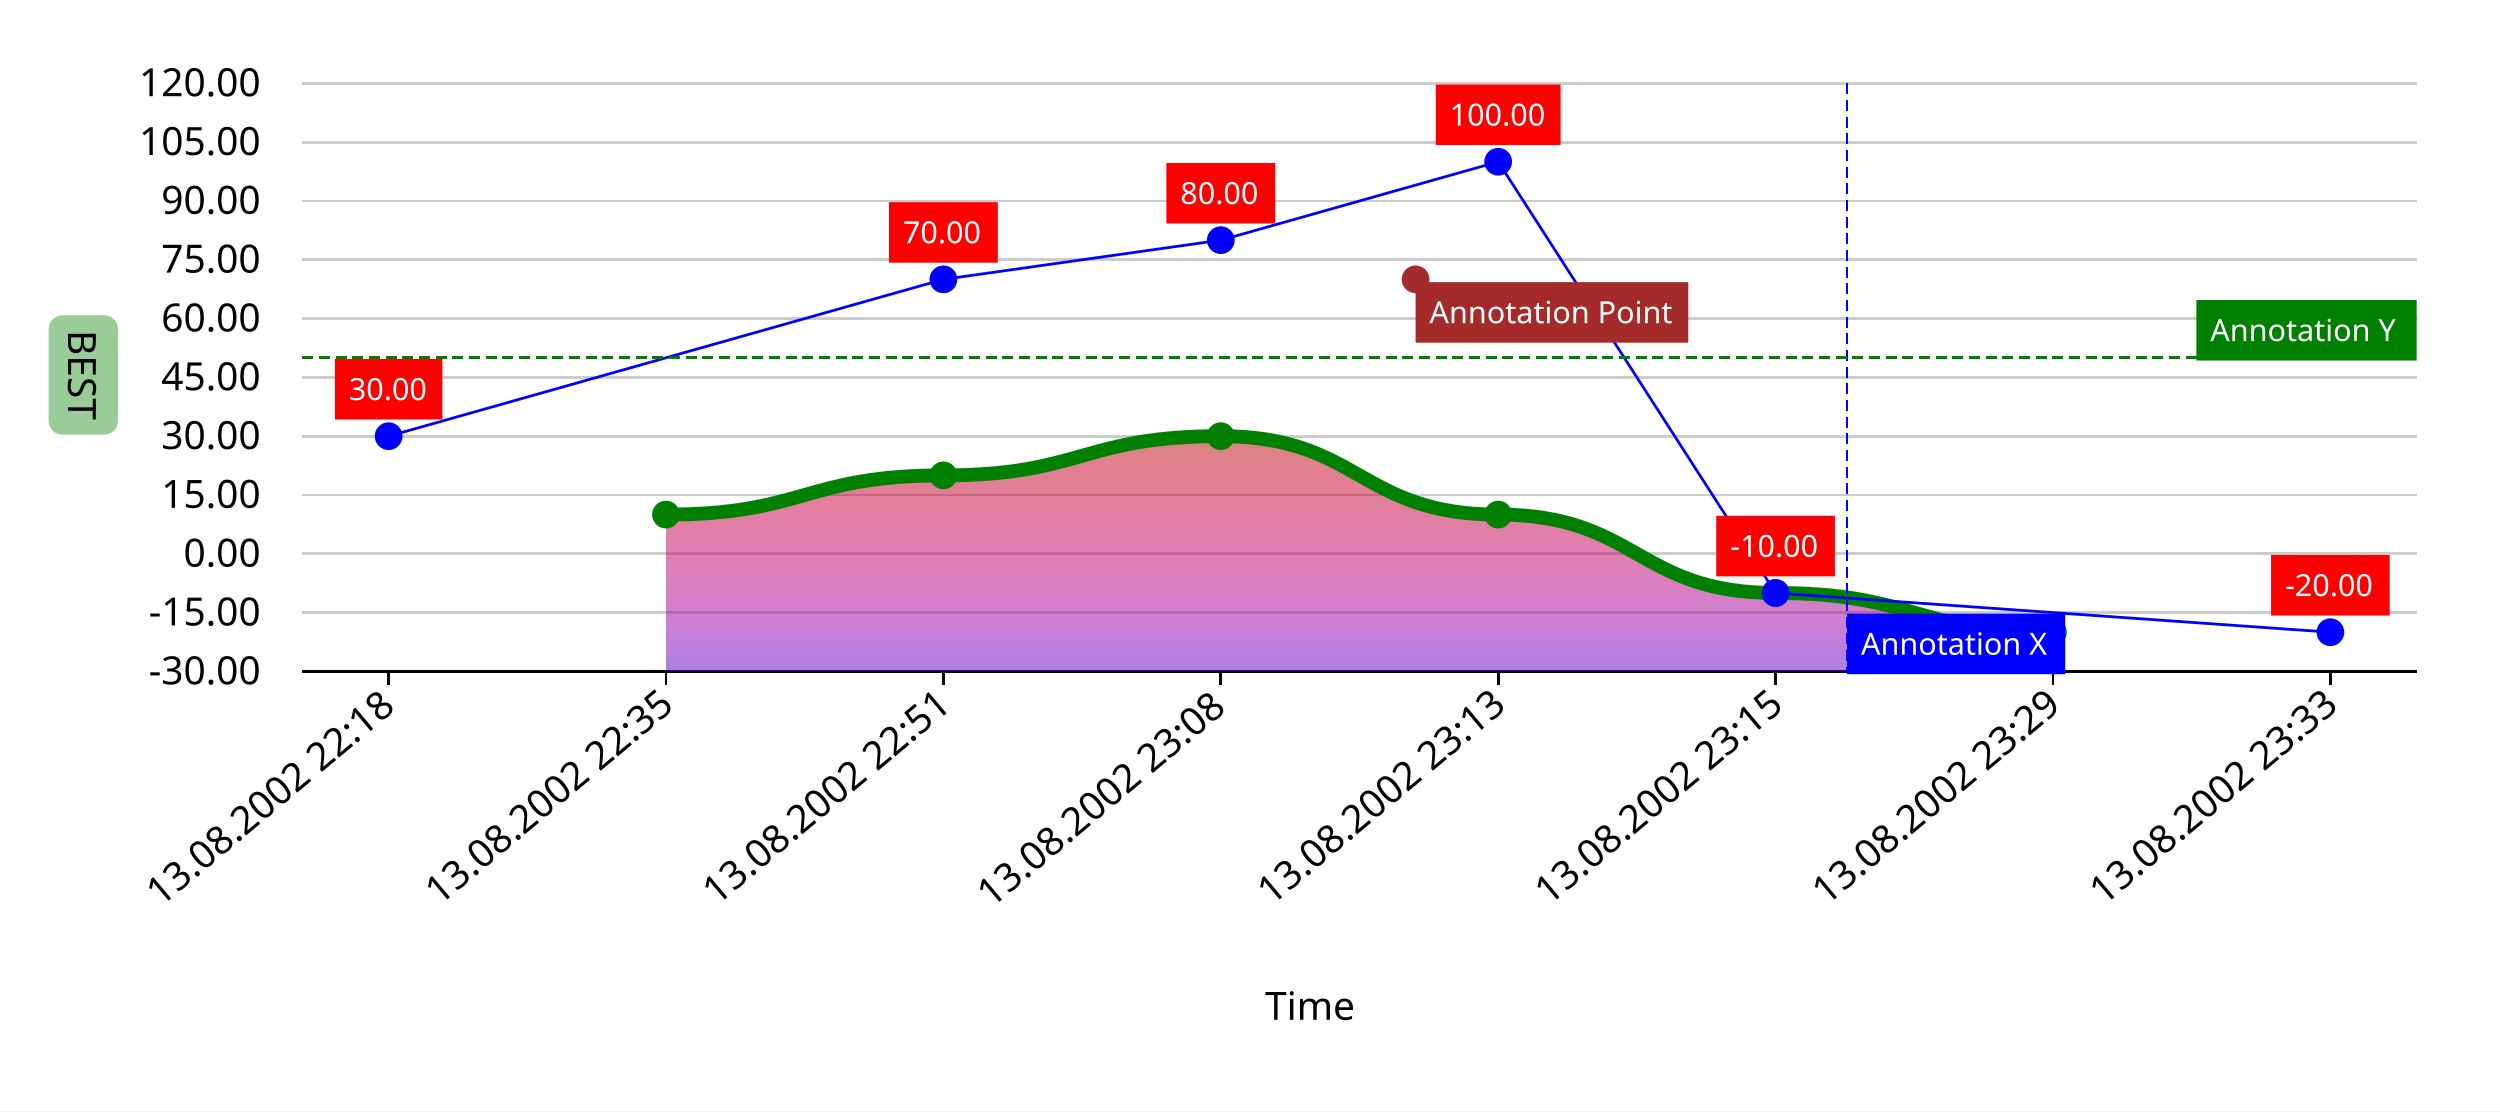
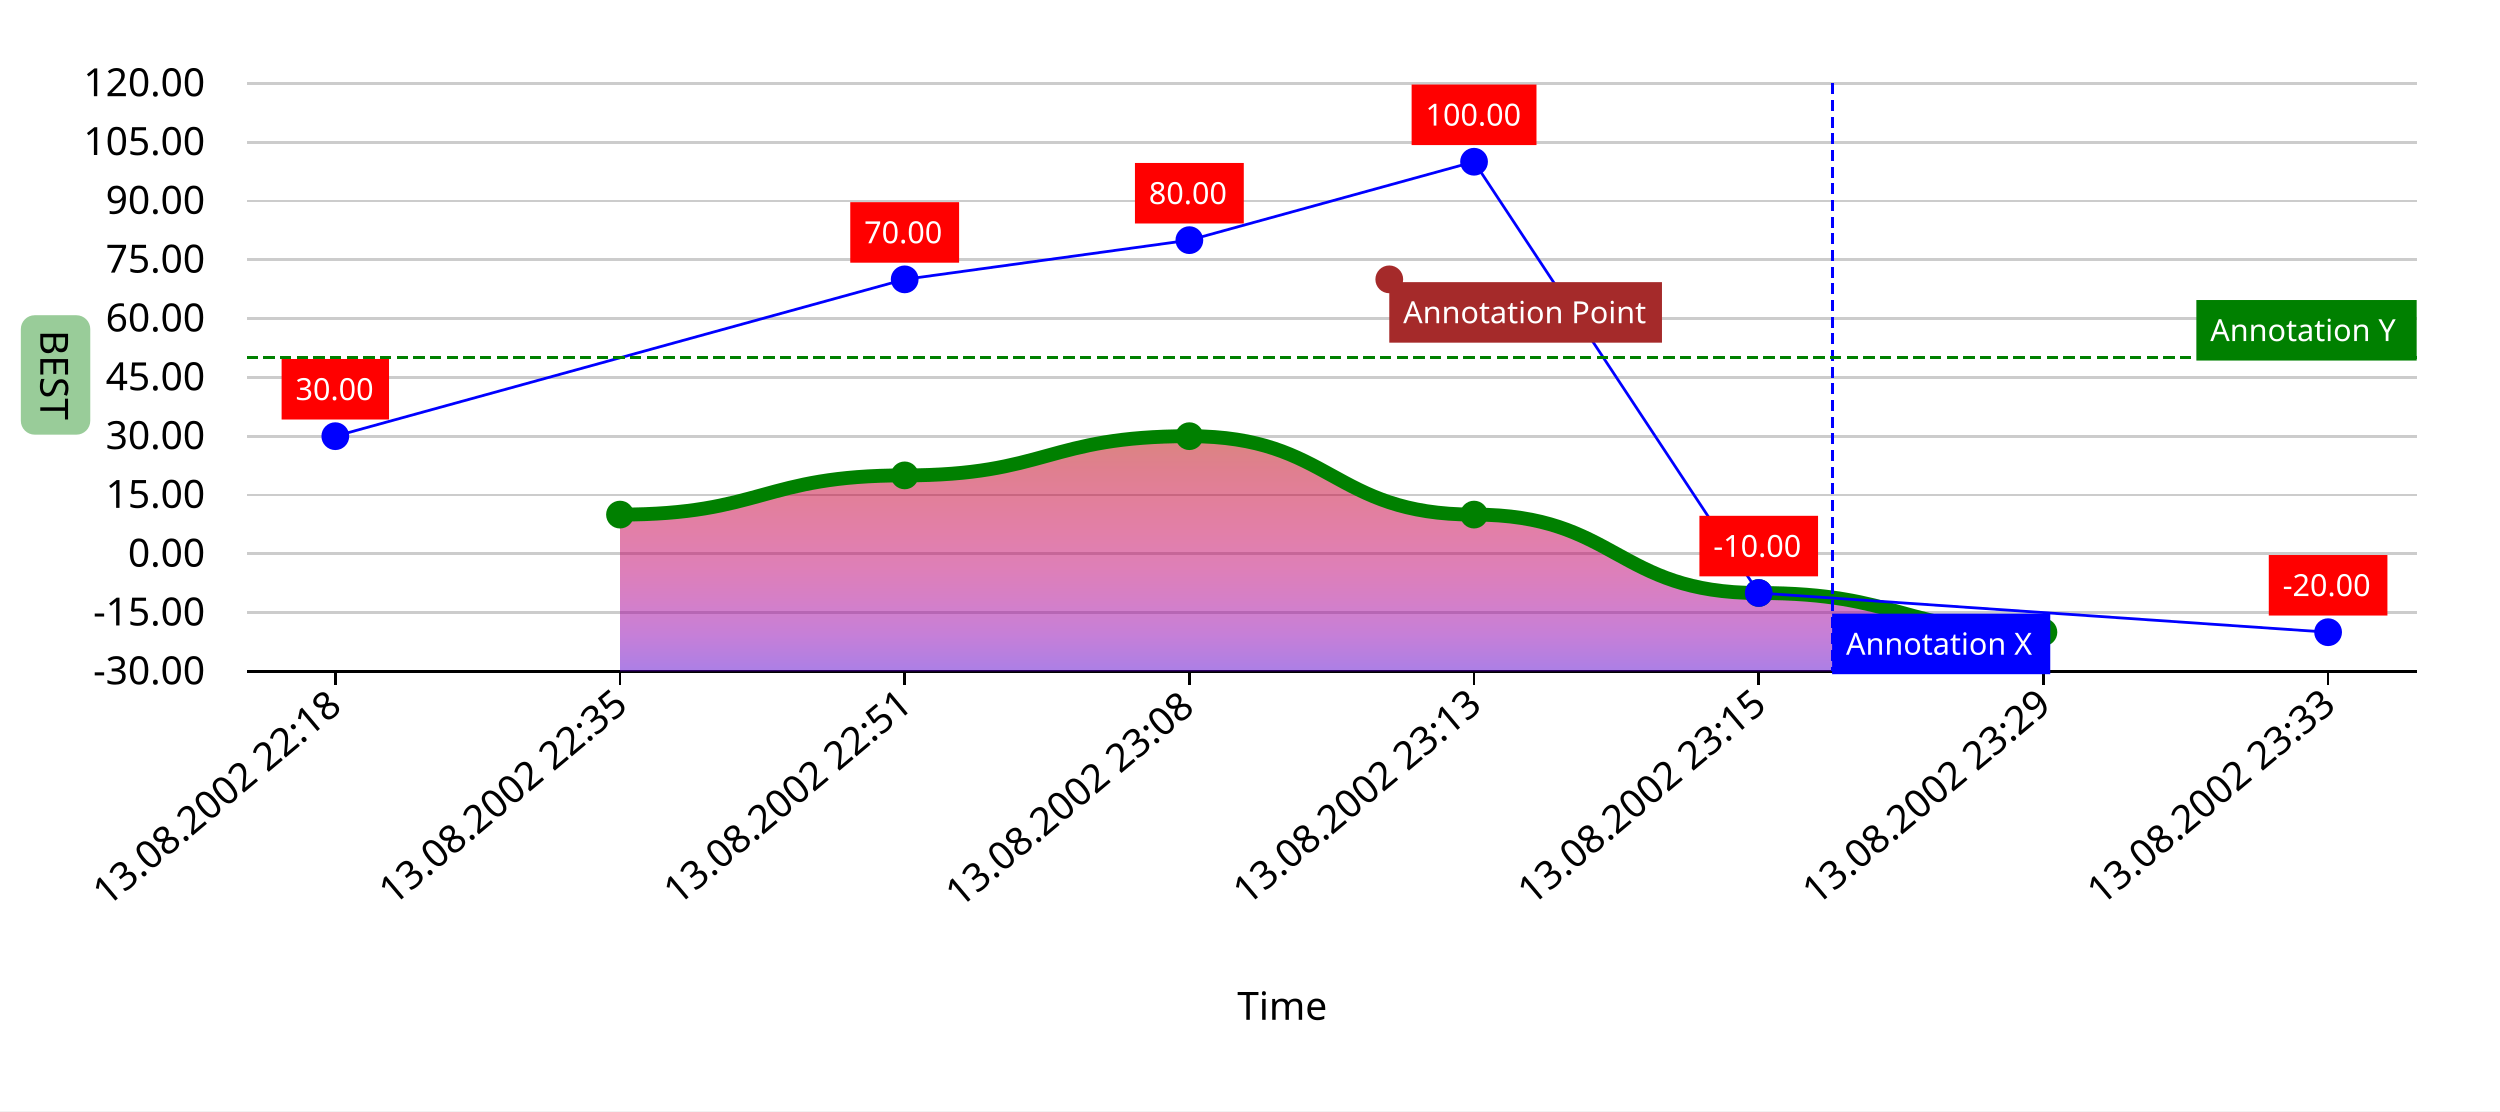
<svg xmlns="http://www.w3.org/2000/svg" id="php-charts-line-chart-multi" width="900" height="400" viewBox="0 0 900 400" class="php-svg-charts">
  <defs>
    <linearGradient id="line_chart_multi_1" gradientTransform="rotate(90)">
      <stop offset="0%" stop-color="#b70c00" />
      <stop offset="14%" stop-color="#c10020" />
      <stop offset="28%" stop-color="#c6003a" />
      <stop offset="42%" stop-color="#c50055" />
      <stop offset="57%" stop-color="#bd0073" />
      <stop offset="71%" stop-color="#aa0093" />
      <stop offset="85%" stop-color="#8c00b2" />
      <stop offset="100%" stop-color="#5900cd" />
    </linearGradient>
  </defs>
  <g data-renderer-id="background">
    <rect data-renderer-id="rect" x="0" y="0" width="100%" height="100%" fill="white" />
  </g>
  <g data-renderer-id="grid">
-     <line data-renderer-id="line" x1="108.83" y1="241.71" x2="870" y2="241.71" stroke="#ccc" stroke-width="1" shape-rendering="crispEdges" />
-     <line data-renderer-id="line" x1="108.83" y1="220.539" x2="870" y2="220.539" stroke="#ccc" stroke-width="1" shape-rendering="crispEdges" />
-     <line data-renderer-id="line" x1="108.83" y1="199.368" x2="870" y2="199.368" stroke="#ccc" stroke-width="1" shape-rendering="crispEdges" />
-     <line data-renderer-id="line" x1="108.83" y1="178.197" x2="870" y2="178.197" stroke="#ccc" stroke-width="1" shape-rendering="crispEdges" />
-     <line data-renderer-id="line" x1="108.83" y1="157.026" x2="870" y2="157.026" stroke="#ccc" stroke-width="1" shape-rendering="crispEdges" />
-     <line data-renderer-id="line" x1="108.83" y1="135.855" x2="870" y2="135.855" stroke="#ccc" stroke-width="1" shape-rendering="crispEdges" />
-     <line data-renderer-id="line" x1="108.83" y1="114.684" x2="870" y2="114.684" stroke="#ccc" stroke-width="1" shape-rendering="crispEdges" />
-     <line data-renderer-id="line" x1="108.83" y1="93.513" x2="870" y2="93.513" stroke="#ccc" stroke-width="1" shape-rendering="crispEdges" />
-     <line data-renderer-id="line" x1="108.83" y1="72.342" x2="870" y2="72.342" stroke="#ccc" stroke-width="1" shape-rendering="crispEdges" />
-     <line data-renderer-id="line" x1="108.83" y1="51.171" x2="870" y2="51.171" stroke="#ccc" stroke-width="1" shape-rendering="crispEdges" />
-     <line data-renderer-id="line" x1="108.83" y1="30" x2="870" y2="30" stroke="#ccc" stroke-width="1" shape-rendering="crispEdges" />
+     <line data-renderer-id="line" x1="88.83" y1="241.71" x2="870" y2="241.71" stroke="#ccc" stroke-width="1" shape-rendering="crispEdges" />
+     <line data-renderer-id="line" x1="88.83" y1="220.539" x2="870" y2="220.539" stroke="#ccc" stroke-width="1" shape-rendering="crispEdges" />
+     <line data-renderer-id="line" x1="88.83" y1="199.368" x2="870" y2="199.368" stroke="#ccc" stroke-width="1" shape-rendering="crispEdges" />
+     <line data-renderer-id="line" x1="88.83" y1="178.197" x2="870" y2="178.197" stroke="#ccc" stroke-width="1" shape-rendering="crispEdges" />
+     <line data-renderer-id="line" x1="88.83" y1="157.026" x2="870" y2="157.026" stroke="#ccc" stroke-width="1" shape-rendering="crispEdges" />
+     <line data-renderer-id="line" x1="88.83" y1="135.855" x2="870" y2="135.855" stroke="#ccc" stroke-width="1" shape-rendering="crispEdges" />
+     <line data-renderer-id="line" x1="88.83" y1="114.684" x2="870" y2="114.684" stroke="#ccc" stroke-width="1" shape-rendering="crispEdges" />
+     <line data-renderer-id="line" x1="88.83" y1="93.513" x2="870" y2="93.513" stroke="#ccc" stroke-width="1" shape-rendering="crispEdges" />
+     <line data-renderer-id="line" x1="88.83" y1="72.342" x2="870" y2="72.342" stroke="#ccc" stroke-width="1" shape-rendering="crispEdges" />
+     <line data-renderer-id="line" x1="88.83" y1="51.171" x2="870" y2="51.171" stroke="#ccc" stroke-width="1" shape-rendering="crispEdges" />
+     <line data-renderer-id="line" x1="88.83" y1="30" x2="870" y2="30" stroke="#ccc" stroke-width="1" shape-rendering="crispEdges" />
  </g>
  <g data-renderer-id="lianco-lianco">
    <g data-renderer-id="axis">
      <g data-renderer-id="xaxis">
        <g data-renderer-id="textrect">
-           <text x="455.415" y="367.125" text-rendering="optimizeLegibility" dominant-baseline="alphabetic" alignment-baseline="auto" fill="black" font-family="trebuchet ms" font-size="14">Time</text>
+           <text x="445.415" y="367.125" text-rendering="optimizeLegibility" dominant-baseline="alphabetic" alignment-baseline="auto" fill="black" font-family="trebuchet ms" font-size="14">Time</text>
        </g>
-         <line data-renderer-id="line" x1="139.898" y1="241.71" x2="139.898" y2="246.71" fill="black" stroke="black" stroke-width="1" shape-rendering="crispEdges" />
-         <g transform="rotate(-40, 139.8982, 251.71)" data-renderer-id="textrect">
-           <text x="28.848" y="256.335" text-rendering="optimizeLegibility" dominant-baseline="alphabetic" alignment-baseline="auto" fill="black" font-family="trebuchet ms" font-size="14">13.08.2002 22:18</text>
+         <line data-renderer-id="line" x1="120.714" y1="241.71" x2="120.714" y2="246.71" fill="black" stroke="black" stroke-width="1" shape-rendering="crispEdges" />
+         <g transform="rotate(-40, 120.7145, 251.71)" data-renderer-id="textrect">
+           <text x="9.664" y="256.335" text-rendering="optimizeLegibility" dominant-baseline="alphabetic" alignment-baseline="auto" fill="black" font-family="trebuchet ms" font-size="14">13.08.2002 22:18</text>
        </g>
-         <line data-renderer-id="line" x1="239.76" y1="241.71" x2="239.76" y2="246.71" fill="black" stroke="black" stroke-width="1" shape-rendering="crispEdges" />
-         <g transform="rotate(-40, 239.7601, 251.71)" data-renderer-id="textrect">
-           <text x="129.37" y="256.335" text-rendering="optimizeLegibility" dominant-baseline="alphabetic" alignment-baseline="auto" fill="black" font-family="trebuchet ms" font-size="14">13.08.2002 22:35</text>
+         <line data-renderer-id="line" x1="223.2" y1="241.71" x2="223.2" y2="246.71" fill="black" stroke="black" stroke-width="1" shape-rendering="crispEdges" />
+         <g transform="rotate(-40, 223.2003, 251.71)" data-renderer-id="textrect">
+           <text x="112.81" y="256.335" text-rendering="optimizeLegibility" dominant-baseline="alphabetic" alignment-baseline="auto" fill="black" font-family="trebuchet ms" font-size="14">13.08.2002 22:35</text>
        </g>
-         <line data-renderer-id="line" x1="339.622" y1="241.71" x2="339.622" y2="246.71" fill="black" stroke="black" stroke-width="1" shape-rendering="crispEdges" />
-         <g transform="rotate(-40, 339.6221, 251.71)" data-renderer-id="textrect">
-           <text x="229.232" y="256.335" text-rendering="optimizeLegibility" dominant-baseline="alphabetic" alignment-baseline="auto" fill="black" font-family="trebuchet ms" font-size="14">13.08.2002 22:51</text>
+         <line data-renderer-id="line" x1="325.686" y1="241.71" x2="325.686" y2="246.71" fill="black" stroke="black" stroke-width="1" shape-rendering="crispEdges" />
+         <g transform="rotate(-40, 325.6862, 251.71)" data-renderer-id="textrect">
+           <text x="215.296" y="256.335" text-rendering="optimizeLegibility" dominant-baseline="alphabetic" alignment-baseline="auto" fill="black" font-family="trebuchet ms" font-size="14">13.08.2002 22:51</text>
        </g>
-         <line data-renderer-id="line" x1="439.484" y1="241.71" x2="439.484" y2="246.71" fill="black" stroke="black" stroke-width="1" shape-rendering="crispEdges" />
-         <g transform="rotate(-40, 439.484, 251.71)" data-renderer-id="textrect">
-           <text x="327.784" y="256.335" text-rendering="optimizeLegibility" dominant-baseline="alphabetic" alignment-baseline="auto" fill="black" font-family="trebuchet ms" font-size="14">13.08.2002 23:08</text>
+         <line data-renderer-id="line" x1="428.172" y1="241.71" x2="428.172" y2="246.71" fill="black" stroke="black" stroke-width="1" shape-rendering="crispEdges" />
+         <g transform="rotate(-40, 428.1721, 251.71)" data-renderer-id="textrect">
+           <text x="316.472" y="256.335" text-rendering="optimizeLegibility" dominant-baseline="alphabetic" alignment-baseline="auto" fill="black" font-family="trebuchet ms" font-size="14">13.08.2002 23:08</text>
        </g>
-         <line data-renderer-id="line" x1="539.346" y1="241.71" x2="539.346" y2="246.71" fill="black" stroke="black" stroke-width="1" shape-rendering="crispEdges" />
-         <g transform="rotate(-40, 539.346, 251.71)" data-renderer-id="textrect">
-           <text x="428.956" y="256.335" text-rendering="optimizeLegibility" dominant-baseline="alphabetic" alignment-baseline="auto" fill="black" font-family="trebuchet ms" font-size="14">13.08.2002 23:13</text>
+         <line data-renderer-id="line" x1="530.658" y1="241.71" x2="530.658" y2="246.71" fill="black" stroke="black" stroke-width="1" shape-rendering="crispEdges" />
+         <g transform="rotate(-40, 530.6579, 251.71)" data-renderer-id="textrect">
+           <text x="420.268" y="256.335" text-rendering="optimizeLegibility" dominant-baseline="alphabetic" alignment-baseline="auto" fill="black" font-family="trebuchet ms" font-size="14">13.08.2002 23:13</text>
        </g>
-         <line data-renderer-id="line" x1="639.208" y1="241.71" x2="639.208" y2="246.71" fill="black" stroke="black" stroke-width="1" shape-rendering="crispEdges" />
-         <g transform="rotate(-40, 639.2079, 251.71)" data-renderer-id="textrect">
-           <text x="528.818" y="256.335" text-rendering="optimizeLegibility" dominant-baseline="alphabetic" alignment-baseline="auto" fill="black" font-family="trebuchet ms" font-size="14">13.08.2002 23:15</text>
+         <line data-renderer-id="line" x1="633.144" y1="241.71" x2="633.144" y2="246.71" fill="black" stroke="black" stroke-width="1" shape-rendering="crispEdges" />
+         <g transform="rotate(-40, 633.1438, 251.71)" data-renderer-id="textrect">
+           <text x="522.754" y="256.335" text-rendering="optimizeLegibility" dominant-baseline="alphabetic" alignment-baseline="auto" fill="black" font-family="trebuchet ms" font-size="14">13.08.2002 23:15</text>
        </g>
-         <line data-renderer-id="line" x1="739.07" y1="241.71" x2="739.07" y2="246.71" fill="black" stroke="black" stroke-width="1" shape-rendering="crispEdges" />
-         <g transform="rotate(-40, 739.0699, 251.71)" data-renderer-id="textrect">
-           <text x="628.68" y="256.335" text-rendering="optimizeLegibility" dominant-baseline="alphabetic" alignment-baseline="auto" fill="black" font-family="trebuchet ms" font-size="14">13.08.2002 23:29</text>
+         <line data-renderer-id="line" x1="735.63" y1="241.71" x2="735.63" y2="246.71" fill="black" stroke="black" stroke-width="1" shape-rendering="crispEdges" />
+         <g transform="rotate(-40, 735.6297, 251.71)" data-renderer-id="textrect">
+           <text x="625.24" y="256.335" text-rendering="optimizeLegibility" dominant-baseline="alphabetic" alignment-baseline="auto" fill="black" font-family="trebuchet ms" font-size="14">13.08.2002 23:29</text>
        </g>
-         <line data-renderer-id="line" x1="838.932" y1="241.71" x2="838.932" y2="246.71" fill="black" stroke="black" stroke-width="1" shape-rendering="crispEdges" />
-         <g transform="rotate(-40, 838.9318, 251.71)" data-renderer-id="textrect">
-           <text x="728.542" y="256.335" text-rendering="optimizeLegibility" dominant-baseline="alphabetic" alignment-baseline="auto" fill="black" font-family="trebuchet ms" font-size="14">13.08.2002 23:33</text>
+         <line data-renderer-id="line" x1="838.116" y1="241.71" x2="838.116" y2="246.71" fill="black" stroke="black" stroke-width="1" shape-rendering="crispEdges" />
+         <g transform="rotate(-40, 838.1155, 251.71)" data-renderer-id="textrect">
+           <text x="727.726" y="256.335" text-rendering="optimizeLegibility" dominant-baseline="alphabetic" alignment-baseline="auto" fill="black" font-family="trebuchet ms" font-size="14">13.08.2002 23:33</text>
        </g>
-         <line data-renderer-id="line" x1="108.83" y1="241.71" x2="870" y2="241.71" fill="black" stroke="black" stroke-width="1" shape-rendering="crispEdges" />
+         <line data-renderer-id="line" x1="88.83" y1="241.71" x2="870" y2="241.71" fill="black" stroke="black" stroke-width="1" shape-rendering="crispEdges" />
      </g>
      <g data-renderer-id="yaxis">
        <g data-renderer-id="textrect">
-           <text text-anchor="end" x="93.83" y="246.335" text-rendering="optimizeLegibility" dominant-baseline="alphabetic" alignment-baseline="auto" fill="black" font-family="trebuchet ms" font-size="14">-30.00</text>
+           <text text-anchor="end" x="73.83" y="246.335" text-rendering="optimizeLegibility" dominant-baseline="alphabetic" alignment-baseline="auto" fill="black" font-family="trebuchet ms" font-size="14">-30.00</text>
        </g>
        <g data-renderer-id="textrect">
-           <text text-anchor="end" x="93.83" y="225.164" text-rendering="optimizeLegibility" dominant-baseline="alphabetic" alignment-baseline="auto" fill="black" font-family="trebuchet ms" font-size="14">-15.00</text>
+           <text text-anchor="end" x="73.83" y="225.164" text-rendering="optimizeLegibility" dominant-baseline="alphabetic" alignment-baseline="auto" fill="black" font-family="trebuchet ms" font-size="14">-15.00</text>
        </g>
        <g data-renderer-id="textrect">
-           <text text-anchor="end" x="93.83" y="203.993" text-rendering="optimizeLegibility" dominant-baseline="alphabetic" alignment-baseline="auto" fill="black" font-family="trebuchet ms" font-size="14">0.00</text>
+           <text text-anchor="end" x="73.83" y="203.993" text-rendering="optimizeLegibility" dominant-baseline="alphabetic" alignment-baseline="auto" fill="black" font-family="trebuchet ms" font-size="14">0.00</text>
        </g>
        <g data-renderer-id="textrect">
-           <text text-anchor="end" x="93.83" y="182.822" text-rendering="optimizeLegibility" dominant-baseline="alphabetic" alignment-baseline="auto" fill="black" font-family="trebuchet ms" font-size="14">15.00</text>
+           <text text-anchor="end" x="73.83" y="182.822" text-rendering="optimizeLegibility" dominant-baseline="alphabetic" alignment-baseline="auto" fill="black" font-family="trebuchet ms" font-size="14">15.00</text>
        </g>
        <g data-renderer-id="textrect">
-           <text text-anchor="end" x="93.83" y="161.651" text-rendering="optimizeLegibility" dominant-baseline="alphabetic" alignment-baseline="auto" fill="black" font-family="trebuchet ms" font-size="14">30.00</text>
+           <text text-anchor="end" x="73.83" y="161.651" text-rendering="optimizeLegibility" dominant-baseline="alphabetic" alignment-baseline="auto" fill="black" font-family="trebuchet ms" font-size="14">30.00</text>
        </g>
        <g data-renderer-id="textrect">
-           <text text-anchor="end" x="93.83" y="140.48" text-rendering="optimizeLegibility" dominant-baseline="alphabetic" alignment-baseline="auto" fill="black" font-family="trebuchet ms" font-size="14">45.00</text>
+           <text text-anchor="end" x="73.83" y="140.48" text-rendering="optimizeLegibility" dominant-baseline="alphabetic" alignment-baseline="auto" fill="black" font-family="trebuchet ms" font-size="14">45.00</text>
        </g>
        <g data-renderer-id="textrect">
-           <text text-anchor="end" x="93.83" y="119.309" text-rendering="optimizeLegibility" dominant-baseline="alphabetic" alignment-baseline="auto" fill="black" font-family="trebuchet ms" font-size="14">60.00</text>
+           <text text-anchor="end" x="73.83" y="119.309" text-rendering="optimizeLegibility" dominant-baseline="alphabetic" alignment-baseline="auto" fill="black" font-family="trebuchet ms" font-size="14">60.00</text>
        </g>
        <g data-renderer-id="textrect">
-           <text text-anchor="end" x="93.83" y="98.138" text-rendering="optimizeLegibility" dominant-baseline="alphabetic" alignment-baseline="auto" fill="black" font-family="trebuchet ms" font-size="14">75.00</text>
+           <text text-anchor="end" x="73.83" y="98.138" text-rendering="optimizeLegibility" dominant-baseline="alphabetic" alignment-baseline="auto" fill="black" font-family="trebuchet ms" font-size="14">75.00</text>
        </g>
        <g data-renderer-id="textrect">
-           <text text-anchor="end" x="93.83" y="76.967" text-rendering="optimizeLegibility" dominant-baseline="alphabetic" alignment-baseline="auto" fill="black" font-family="trebuchet ms" font-size="14">90.00</text>
+           <text text-anchor="end" x="73.83" y="76.967" text-rendering="optimizeLegibility" dominant-baseline="alphabetic" alignment-baseline="auto" fill="black" font-family="trebuchet ms" font-size="14">90.00</text>
        </g>
        <g data-renderer-id="textrect">
-           <text text-anchor="end" x="93.83" y="55.796" text-rendering="optimizeLegibility" dominant-baseline="alphabetic" alignment-baseline="auto" fill="black" font-family="trebuchet ms" font-size="14">105.00</text>
+           <text text-anchor="end" x="73.83" y="55.796" text-rendering="optimizeLegibility" dominant-baseline="alphabetic" alignment-baseline="auto" fill="black" font-family="trebuchet ms" font-size="14">105.00</text>
        </g>
        <g data-renderer-id="textrect">
-           <text text-anchor="end" x="93.83" y="34.625" text-rendering="optimizeLegibility" dominant-baseline="alphabetic" alignment-baseline="auto" fill="black" font-family="trebuchet ms" font-size="14">120.00</text>
+           <text text-anchor="end" x="73.83" y="34.625" text-rendering="optimizeLegibility" dominant-baseline="alphabetic" alignment-baseline="auto" fill="black" font-family="trebuchet ms" font-size="14">120.00</text>
        </g>
-         <g transform="rotate(90, 30, 134.98)" data-renderer-id="textrect">
-           <rect data-renderer-id="rect" x="8.5" y="122.48" width="43" height="25" rx="5" fill="green" fill-opacity="0.4" />
-           <text text-anchor="middle" x="30" y="140.48" text-rendering="optimizeLegibility" dominant-baseline="alphabetic" alignment-baseline="auto" fill="black" font-family="trebuchet ms" font-size="14">BEST</text>
+         <g transform="rotate(90, 20, 134.98)" data-renderer-id="textrect">
+           <rect data-renderer-id="rect" x="-1.5" y="122.48" width="43" height="25" rx="5" fill="green" fill-opacity="0.4" />
+           <text text-anchor="middle" x="20" y="140.48" text-rendering="optimizeLegibility" dominant-baseline="alphabetic" alignment-baseline="auto" fill="black" font-family="trebuchet ms" font-size="14">BEST</text>
        </g>
      </g>
    </g>
    <g data-renderer-id="series">
      <g data-renderer-id="series-data">
-         <path data-renderer-id="path" d="M 239.76,185.254  C289.691,185.254  289.691,171.14  339.622,171.14  C389.553,171.14  389.553,157.026  439.484,157.026  C489.415,157.026  489.415,185.254  539.346,185.254  C589.277,185.254  589.277,213.482  639.208,213.482  C689.139,213.482  689.139,227.596  739.07,227.596 L 739.07,241.71L 239.76,241.71 Z" fill="url(#line_chart_multi_1)" fill-opacity="0.5" />
-         <path data-renderer-id="path" d="M 239.76,185.254  C289.691,185.254  289.691,171.14  339.622,171.14  C389.553,171.14  389.553,157.026  439.484,157.026  C489.415,157.026  489.415,185.254  539.346,185.254  C589.277,185.254  589.277,213.482  639.208,213.482  C689.139,213.482  689.139,227.596  739.07,227.596 " fill="none" stroke="green" stroke-width="5" />
-         <circle data-value-x-label="13.08.2002 22:35" data-value-x="1029278111" data-value-y="10" data-value-y-label="10.00" data-renderer-id="circle" cx="239.76" cy="185.254" r="5" fill="green" />
-         <circle title="foobar" data-value-x-label="13.08.2002 22:51" data-value-x="1029279111" data-value-y="20" data-value-y-label="20.00" data-renderer-id="circle" cx="339.622" cy="171.14" r="5" fill="green" />
-         <circle data-value-x-label="13.08.2002 23:08" data-value-x="1029280111" data-value-y="30" data-value-y-label="30.00" data-renderer-id="circle" cx="439.484" cy="157.026" r="5" fill="green" />
-         <circle data-value-x-label="13.08.2002 23:13" data-value-x="1029280411" data-value-y="10" data-value-y-label="10.00" data-renderer-id="circle" cx="539.346" cy="185.254" r="5" fill="green" />
-         <circle data-value-x-label="13.08.2002 23:15" data-value-x="1029280511" data-value-y="-10" data-value-y-label="-10.00" data-renderer-id="circle" cx="639.208" cy="213.482" r="5" fill="green" />
-         <circle data-value-x-label="13.08.2002 23:29" data-value-x="1029281361" data-value-y="-20" data-value-y-label="-20.00" data-renderer-id="circle" cx="739.07" cy="227.596" r="5" fill="green" />
+         <path data-renderer-id="path" d="M 223.2,185.254  C274.443,185.254  274.443,171.14  325.686,171.14  C376.929,171.14  376.929,157.026  428.172,157.026  C479.415,157.026  479.415,185.254  530.658,185.254  C581.901,185.254  581.901,213.482  633.144,213.482  C684.387,213.482  684.387,227.596  735.63,227.596 L 735.63,241.71L 223.2,241.71 Z" fill="url(#line_chart_multi_1)" fill-opacity="0.5" />
+         <path data-renderer-id="path" d="M 223.2,185.254  C274.443,185.254  274.443,171.14  325.686,171.14  C376.929,171.14  376.929,157.026  428.172,157.026  C479.415,157.026  479.415,185.254  530.658,185.254  C581.901,185.254  581.901,213.482  633.144,213.482  C684.387,213.482  684.387,227.596  735.63,227.596 " fill="none" stroke="green" stroke-width="5" />
+         <circle data-value-x-label="13.08.2002 22:35" data-value-x="1029278111" data-value-y="10" data-value-y-label="10.00" data-renderer-id="circle" cx="223.2" cy="185.254" r="5" fill="green" />
+         <circle title="foobar" data-value-x-label="13.08.2002 22:51" data-value-x="1029279111" data-value-y="20" data-value-y-label="20.00" data-renderer-id="circle" cx="325.686" cy="171.14" r="5" fill="green" />
+         <circle data-value-x-label="13.08.2002 23:08" data-value-x="1029280111" data-value-y="30" data-value-y-label="30.00" data-renderer-id="circle" cx="428.172" cy="157.026" r="5" fill="green" />
+         <circle data-value-x-label="13.08.2002 23:13" data-value-x="1029280411" data-value-y="10" data-value-y-label="10.00" data-renderer-id="circle" cx="530.658" cy="185.254" r="5" fill="green" />
+         <circle data-value-x-label="13.08.2002 23:15" data-value-x="1029280511" data-value-y="-10" data-value-y-label="-10.00" data-renderer-id="circle" cx="633.144" cy="213.482" r="5" fill="green" />
+         <circle data-value-x-label="13.08.2002 23:29" data-value-x="1029281361" data-value-y="-20" data-value-y-label="-20.00" data-renderer-id="circle" cx="735.63" cy="227.596" r="5" fill="green" />
      </g>
      <g data-renderer-id="series-data2">
        <path data-renderer-id="path" stroke="black" stroke-width="1" />
-         <path data-renderer-id="path" d="M 139.898,157.026 L 339.622,100.57 L 439.484,86.456 L 539.346,58.228 L 639.208,213.482 L 838.932,227.596 " fill="none" stroke="blue" />
-         <circle data-value-x-label="13.08.2002 22:18" data-value-x="1029277111" data-value-y="30" data-value-y-label="30.00" data-renderer-id="circle" cx="139.898" cy="157.026" r="5" fill="blue" />
-         <circle title="foobar" data-value-x-label="13.08.2002 22:51" data-value-x="1029279111" data-value-y="70" data-value-y-label="70.00" data-renderer-id="circle" cx="339.622" cy="100.57" r="5" fill="blue" />
-         <circle data-value-x-label="13.08.2002 23:08" data-value-x="1029280111" data-value-y="80" data-value-y-label="80.00" data-renderer-id="circle" cx="439.484" cy="86.456" r="5" fill="blue" />
-         <circle data-value-x-label="13.08.2002 23:13" data-value-x="1029280411" data-value-y="100" data-value-y-label="100.00" data-renderer-id="circle" cx="539.346" cy="58.228" r="5" fill="blue" />
-         <circle data-value-x-label="13.08.2002 23:15" data-value-x="1029280511" data-value-y="-10" data-value-y-label="-10.00" data-renderer-id="circle" cx="639.208" cy="213.482" r="5" fill="blue" />
-         <circle data-value-x-label="13.08.2002 23:33" data-value-x="1029281611" data-value-y="-20" data-value-y-label="-20.00" data-renderer-id="circle" cx="838.932" cy="227.596" r="5" fill="blue" />
+         <path data-renderer-id="path" d="M 120.714,157.026 L 325.686,100.57 L 428.172,86.456 L 530.658,58.228 L 633.144,213.482 L 838.116,227.596 " fill="none" stroke="blue" />
+         <circle data-value-x-label="13.08.2002 22:18" data-value-x="1029277111" data-value-y="30" data-value-y-label="30.00" data-renderer-id="circle" cx="120.714" cy="157.026" r="5" fill="blue" />
+         <circle title="foobar" data-value-x-label="13.08.2002 22:51" data-value-x="1029279111" data-value-y="70" data-value-y-label="70.00" data-renderer-id="circle" cx="325.686" cy="100.57" r="5" fill="blue" />
+         <circle data-value-x-label="13.08.2002 23:08" data-value-x="1029280111" data-value-y="80" data-value-y-label="80.00" data-renderer-id="circle" cx="428.172" cy="86.456" r="5" fill="blue" />
+         <circle data-value-x-label="13.08.2002 23:13" data-value-x="1029280411" data-value-y="100" data-value-y-label="100.00" data-renderer-id="circle" cx="530.658" cy="58.228" r="5" fill="blue" />
+         <circle data-value-x-label="13.08.2002 23:15" data-value-x="1029280511" data-value-y="-10" data-value-y-label="-10.00" data-renderer-id="circle" cx="633.144" cy="213.482" r="5" fill="blue" />
+         <circle data-value-x-label="13.08.2002 23:33" data-value-x="1029281611" data-value-y="-20" data-value-y-label="-20.00" data-renderer-id="circle" cx="838.116" cy="227.596" r="5" fill="blue" />
      </g>
    </g>
    <g data-renderer-id="labels">
      <g data-renderer-id="textrect">
-         <rect data-renderer-id="rect" x="120.563" y="129.236" width="38.67" height="21.79" rx="0" fill="red" />
-         <text x="125.563" y="144.022" text-rendering="optimizeLegibility" dominant-baseline="alphabetic" alignment-baseline="auto" fill="white" font-family="trebuchet ms" font-size="11">30.00</text>
+         <rect data-renderer-id="rect" x="101.379" y="129.236" width="38.67" height="21.79" rx="0" fill="red" />
+         <text x="106.379" y="144.022" text-rendering="optimizeLegibility" dominant-baseline="alphabetic" alignment-baseline="auto" fill="white" font-family="trebuchet ms" font-size="11">30.00</text>
      </g>
      <g data-renderer-id="textrect">
-         <rect data-renderer-id="rect" x="320.032" y="72.78" width="39.18" height="21.79" rx="0" fill="red" />
-         <text x="325.032" y="87.566" text-rendering="optimizeLegibility" dominant-baseline="alphabetic" alignment-baseline="auto" fill="white" font-family="trebuchet ms" font-size="11">70.00</text>
+         <rect data-renderer-id="rect" x="306.096" y="72.78" width="39.18" height="21.79" rx="0" fill="red" />
+         <text x="311.096" y="87.566" text-rendering="optimizeLegibility" dominant-baseline="alphabetic" alignment-baseline="auto" fill="white" font-family="trebuchet ms" font-size="11">70.00</text>
      </g>
      <g data-renderer-id="textrect">
-         <rect data-renderer-id="rect" x="419.894" y="58.666" width="39.18" height="21.79" rx="0" fill="red" />
-         <text x="424.894" y="73.452" text-rendering="optimizeLegibility" dominant-baseline="alphabetic" alignment-baseline="auto" fill="white" font-family="trebuchet ms" font-size="11">80.00</text>
+         <rect data-renderer-id="rect" x="408.582" y="58.666" width="39.18" height="21.79" rx="0" fill="red" />
+         <text x="413.582" y="73.452" text-rendering="optimizeLegibility" dominant-baseline="alphabetic" alignment-baseline="auto" fill="white" font-family="trebuchet ms" font-size="11">80.00</text>
      </g>
      <g data-renderer-id="textrect">
-         <rect data-renderer-id="rect" x="516.871" y="30.438" width="44.95" height="21.79" rx="0" fill="red" />
-         <text x="521.871" y="45.224" text-rendering="optimizeLegibility" dominant-baseline="alphabetic" alignment-baseline="auto" fill="white" font-family="trebuchet ms" font-size="11">100.00</text>
+         <rect data-renderer-id="rect" x="508.183" y="30.438" width="44.95" height="21.79" rx="0" fill="red" />
+         <text x="513.183" y="45.224" text-rendering="optimizeLegibility" dominant-baseline="alphabetic" alignment-baseline="auto" fill="white" font-family="trebuchet ms" font-size="11">100.00</text>
      </g>
      <g data-renderer-id="textrect">
-         <rect data-renderer-id="rect" x="617.853" y="185.692" width="42.71" height="21.79" rx="0" fill="red" />
-         <text x="622.853" y="200.478" text-rendering="optimizeLegibility" dominant-baseline="alphabetic" alignment-baseline="auto" fill="white" font-family="trebuchet ms" font-size="11">-10.00</text>
+         <rect data-renderer-id="rect" x="611.789" y="185.692" width="42.71" height="21.79" rx="0" fill="red" />
+         <text x="616.789" y="200.478" text-rendering="optimizeLegibility" dominant-baseline="alphabetic" alignment-baseline="auto" fill="white" font-family="trebuchet ms" font-size="11">-10.00</text>
      </g>
      <g data-renderer-id="textrect">
-         <rect data-renderer-id="rect" x="817.577" y="199.806" width="42.71" height="21.79" rx="0" fill="red" />
-         <text x="822.577" y="214.592" text-rendering="optimizeLegibility" dominant-baseline="alphabetic" alignment-baseline="auto" fill="white" font-family="trebuchet ms" font-size="11">-20.00</text>
+         <rect data-renderer-id="rect" x="816.761" y="199.806" width="42.71" height="21.79" rx="0" fill="red" />
+         <text x="821.761" y="214.592" text-rendering="optimizeLegibility" dominant-baseline="alphabetic" alignment-baseline="auto" fill="white" font-family="trebuchet ms" font-size="11">-20.00</text>
      </g>
    </g>
  </g>
  <g data-renderer-id="xaxis-annotations">
-     <line data-renderer-id="line" x1="664.95" y1="30" x2="664.95" y2="241.71" stroke="blue" stroke-width="1" stroke-dasharray="4 2" shape-rendering="crispEdges" />
+     <line data-renderer-id="line" x1="659.562" y1="30" x2="659.562" y2="241.71" stroke="blue" stroke-width="1" stroke-dasharray="4 2" shape-rendering="crispEdges" />
    <g data-renderer-id="textrect">
-       <rect data-renderer-id="rect" x="664.95" y="220.92" width="78.53" height="21.79" rx="0" fill="blue" />
-       <text x="669.95" y="235.706" text-rendering="optimizeLegibility" dominant-baseline="alphabetic" alignment-baseline="auto" fill="white" font-family="trebuchet ms" font-size="11">Annotation X</text>
+       <rect data-renderer-id="rect" x="659.562" y="220.92" width="78.53" height="21.79" rx="0" fill="blue" />
+       <text x="664.562" y="235.706" text-rendering="optimizeLegibility" dominant-baseline="alphabetic" alignment-baseline="auto" fill="white" font-family="trebuchet ms" font-size="11">Annotation X</text>
    </g>
  </g>
  <g data-renderer-id="yaxis-annotations-data">
-     <line data-renderer-id="line" x1="108.83" y1="128.798" x2="870" y2="128.798" stroke="green" stroke-width="1" stroke-dasharray="4 2" shape-rendering="crispEdges" />
+     <line data-renderer-id="line" x1="88.83" y1="128.798" x2="870" y2="128.798" stroke="green" stroke-width="1" stroke-dasharray="4 2" shape-rendering="crispEdges" />
    <g data-renderer-id="textrect">
      <rect data-renderer-id="rect" x="790.69" y="108.008" width="79.31" height="21.79" rx="0" fill="green" />
      <text x="795.69" y="122.794" text-rendering="optimizeLegibility" dominant-baseline="alphabetic" alignment-baseline="auto" fill="white" font-family="trebuchet ms" font-size="11">Annotation Y</text>
    </g>
-     <circle data-renderer-id="circle" cx="509.609" cy="100.57" r="5" fill="brown" />
+     <circle data-renderer-id="circle" cx="500.14" cy="100.57" r="5" fill="brown" />
    <g data-renderer-id="textrect">
-       <rect data-renderer-id="rect" x="509.609" y="101.57" width="98.17" height="21.79" rx="0" fill="brown" />
-       <text x="514.609" y="116.356" text-rendering="optimizeLegibility" dominant-baseline="alphabetic" alignment-baseline="auto" fill="white" font-family="trebuchet ms" font-size="11">Annotation Point</text>
+       <rect data-renderer-id="rect" x="500.14" y="101.57" width="98.17" height="21.79" rx="0" fill="brown" />
+       <text x="505.14" y="116.356" text-rendering="optimizeLegibility" dominant-baseline="alphabetic" alignment-baseline="auto" fill="white" font-family="trebuchet ms" font-size="11">Annotation Point</text>
    </g>
  </g>
</svg>
